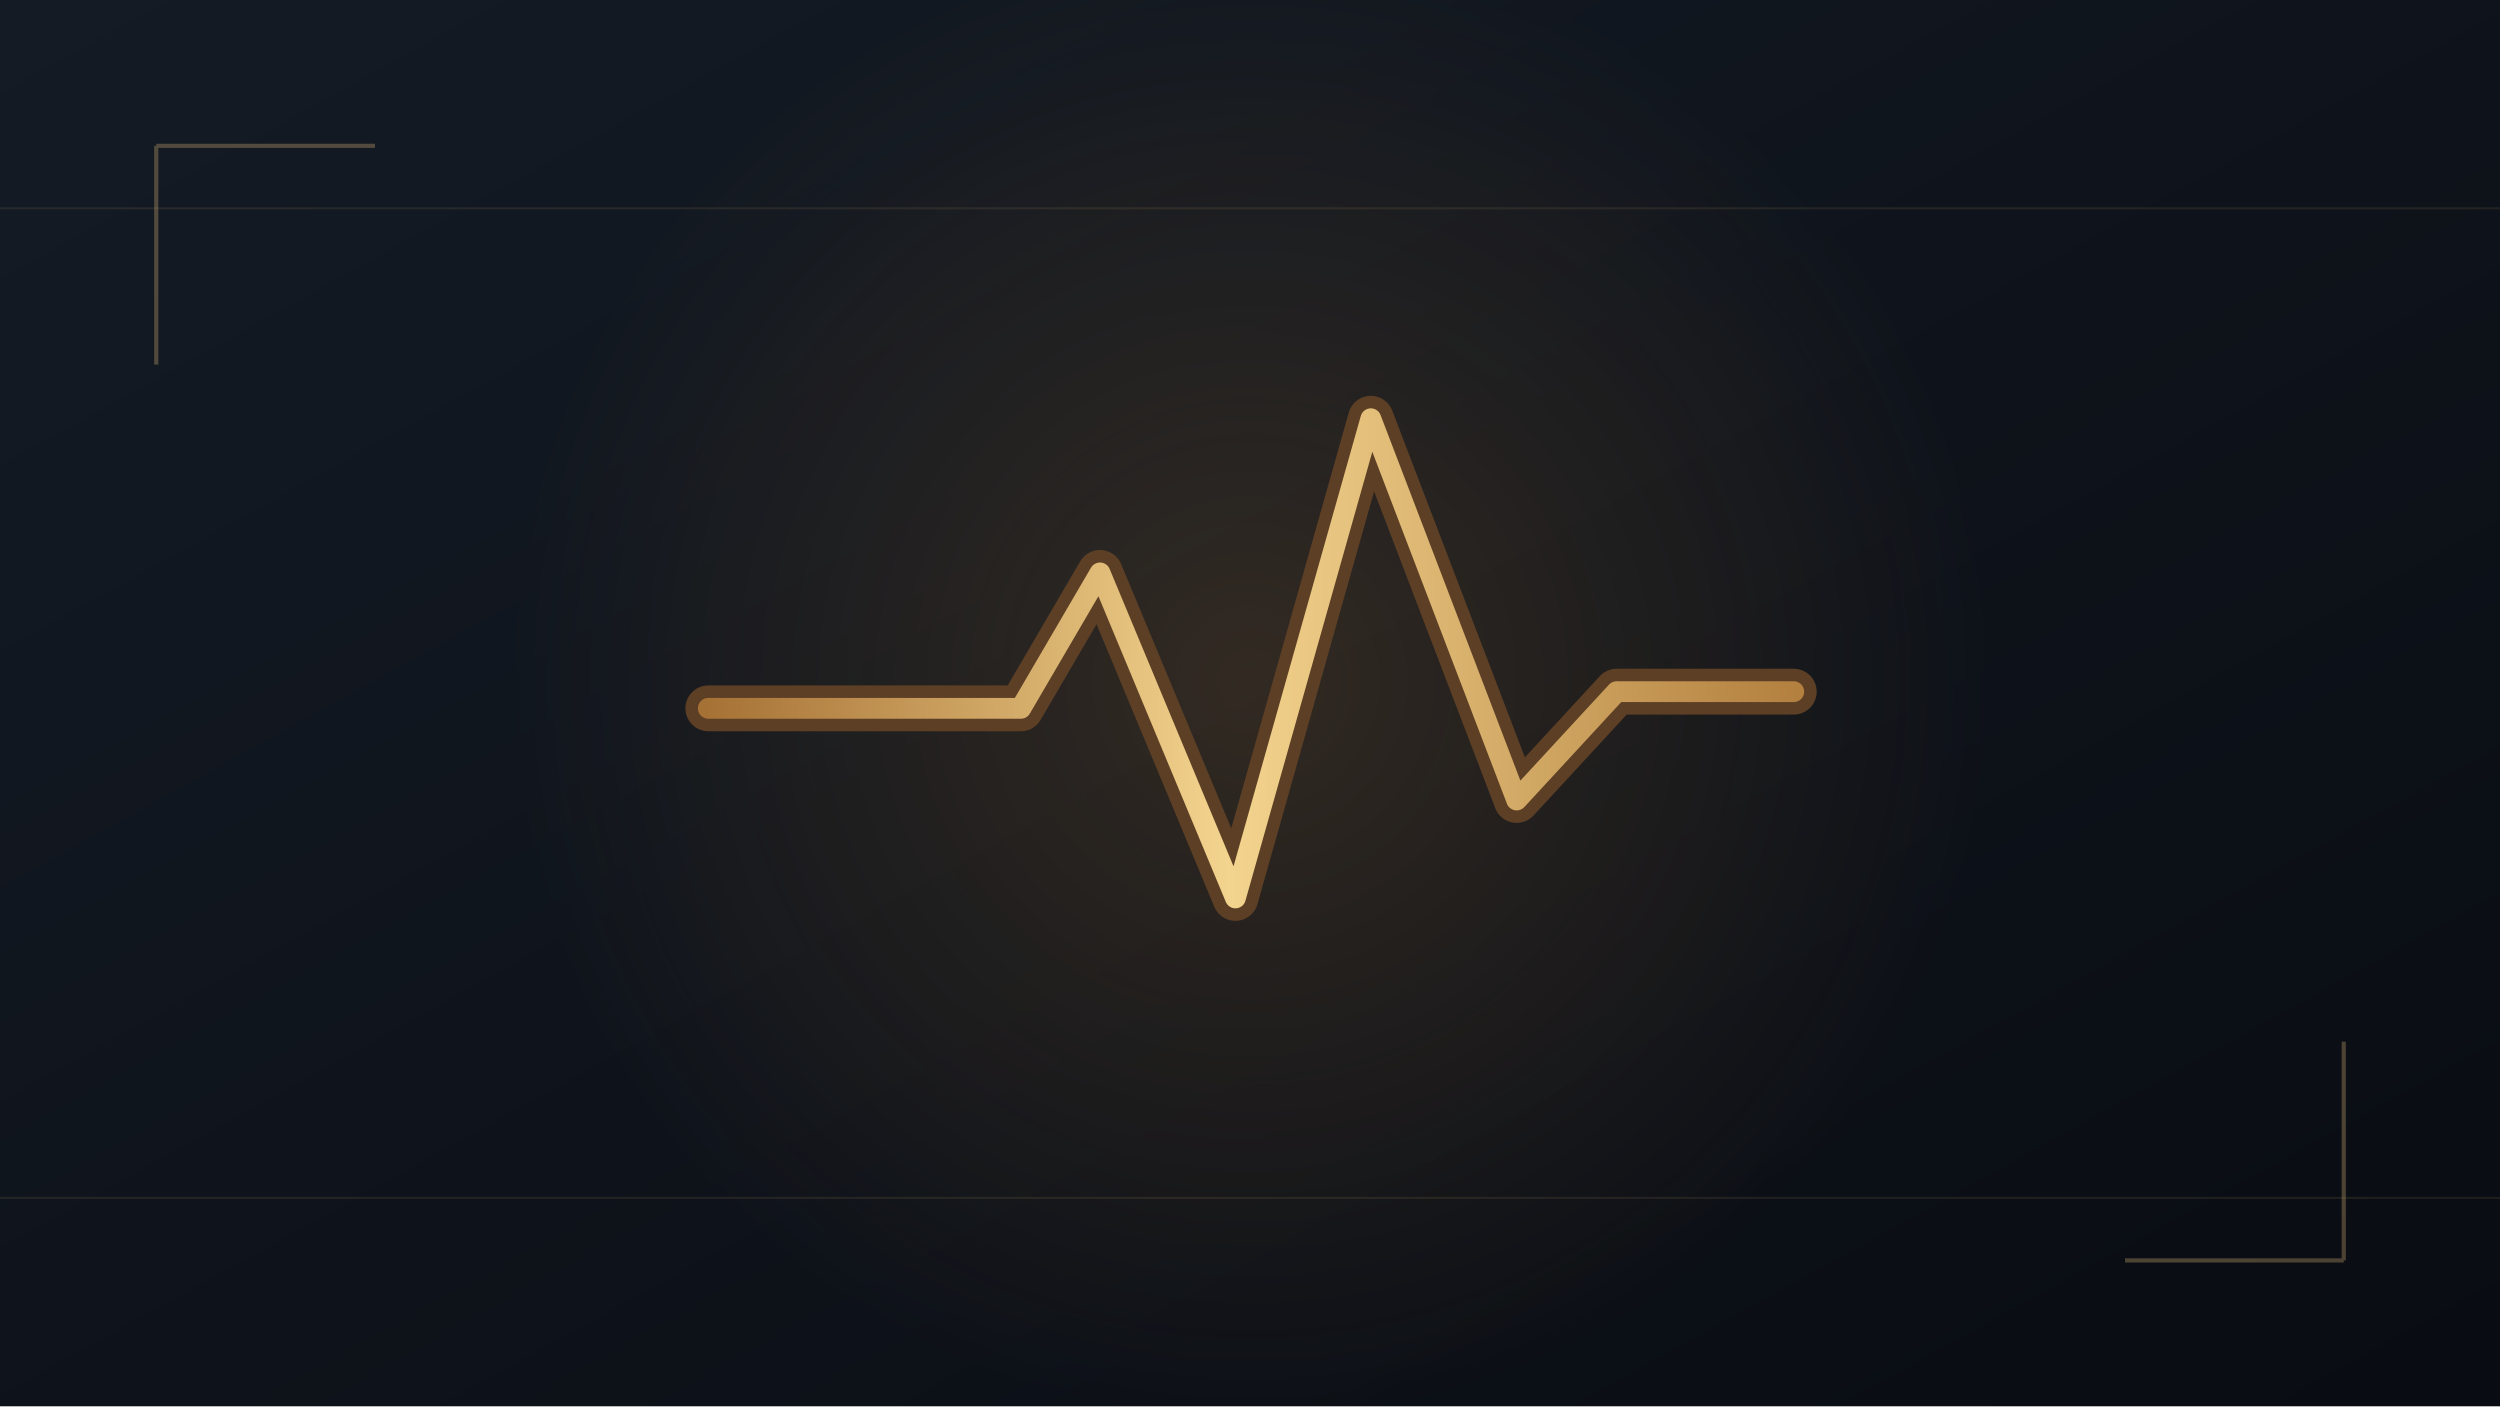
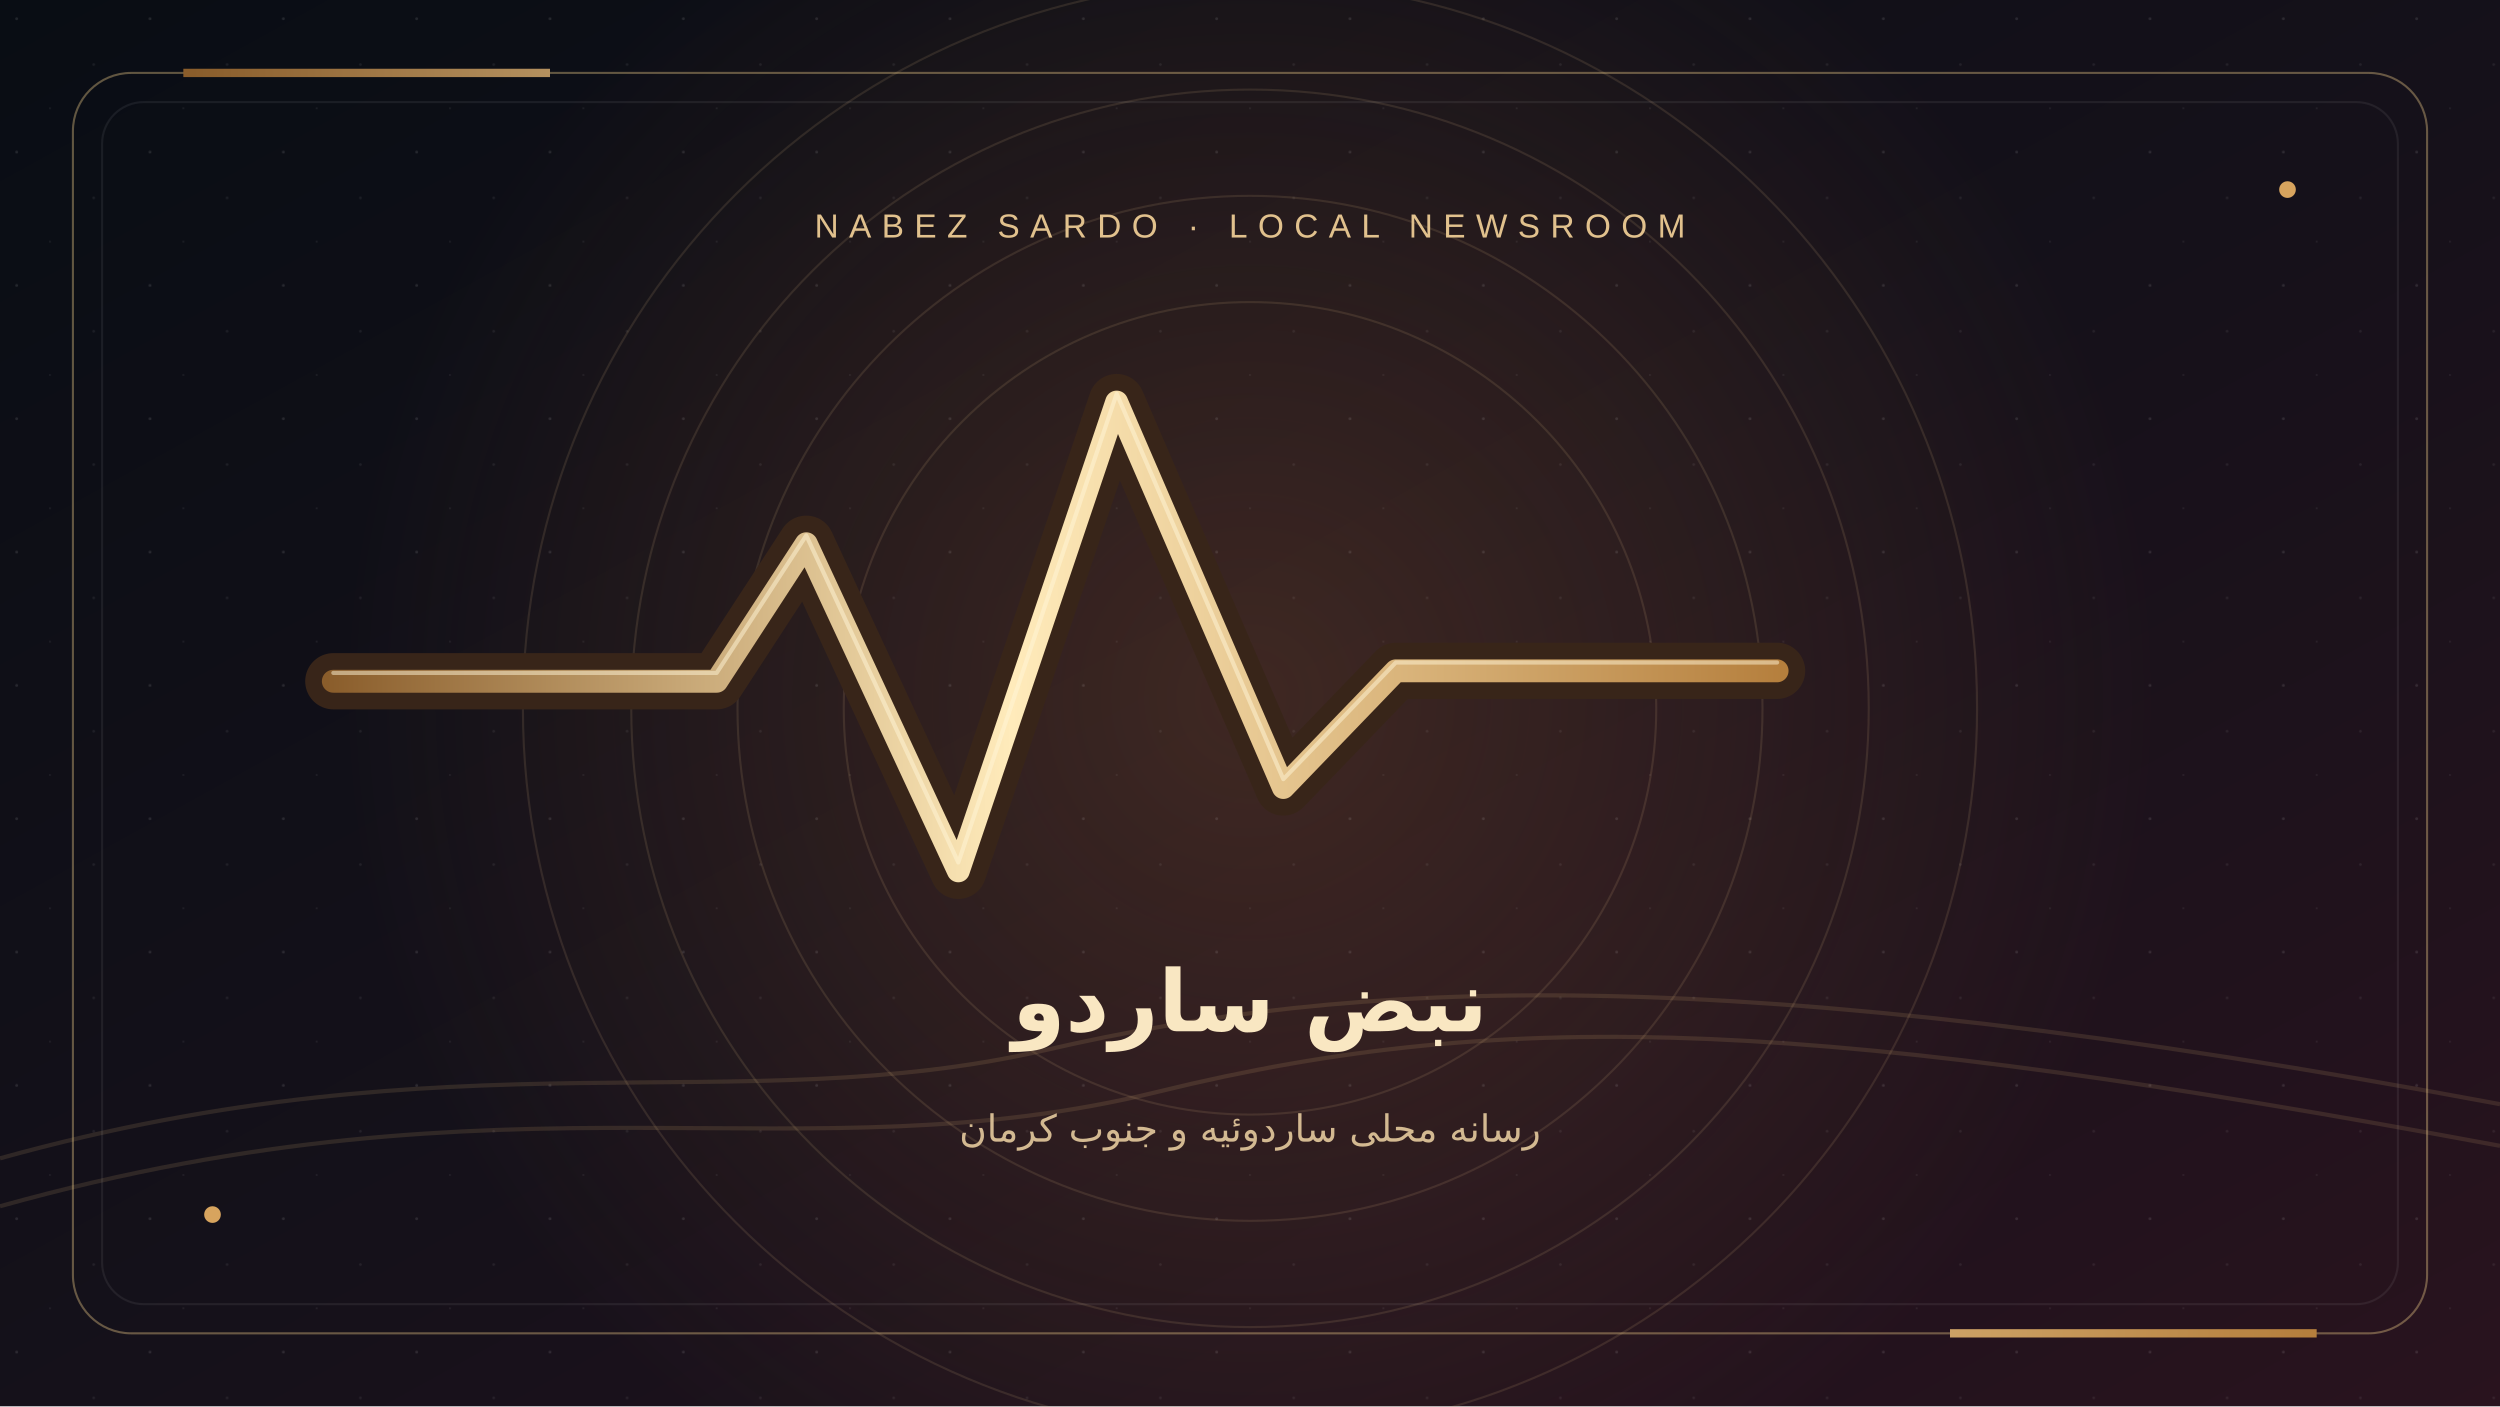
- <svg xmlns="http://www.w3.org/2000/svg" viewBox="0 0 1200 675" role="img" aria-label="نبض ساردو">
+ <svg xmlns="http://www.w3.org/2000/svg" width="1200" height="675" viewBox="0 0 1200 675" role="img" aria-label="کاور خبری نبض ساردو">
  <defs>
-     <linearGradient id="bg" x1="0" y1="0" x2="1" y2="1">
-       <stop stop-color="#141b25" />
-       <stop offset="1" stop-color="#090c12" />
+     <linearGradient id="bg" x2="1" y2="1">
+       <stop stop-color="#090d14" />
+       <stop offset=".52" stop-color="#15111a" />
+       <stop offset="1" stop-color="#29131e" />
    </linearGradient>
-     <linearGradient id="gold" x1="0" x2="1">
-       <stop stop-color="#a67135" />
-       <stop offset=".48" stop-color="#f3d48e" />
-       <stop offset="1" stop-color="#b3803f" />
+     <linearGradient id="gold" x2="1">
+       <stop stop-color="#8a5d2b" />
+       <stop offset=".47" stop-color="#ffebbb" />
+       <stop offset="1" stop-color="#b57f3d" />
    </linearGradient>
    <radialGradient id="glow">
-       <stop stop-color="#9d6d35" stop-opacity=".25" />
-       <stop offset="1" stop-color="#9d6d35" stop-opacity="0" />
+       <stop stop-color="#ad6339" stop-opacity=".28" />
+       <stop offset="1" stop-color="#ad6339" stop-opacity="0" />
    </radialGradient>
+     <pattern id="grain" width="64" height="64" patternUnits="userSpaceOnUse">
+       <circle cx="8" cy="9" r=".7" fill="#fff" opacity=".1" />
+       <circle cx="45" cy="31" r=".65" fill="#fff" opacity=".07" />
+       <circle cx="24" cy="52" r=".5" fill="#fff" opacity=".06" />
+     </pattern>
  </defs>
  <rect width="1200" height="675" fill="url(#bg)" />
-   <circle cx="600" cy="327" r="360" fill="url(#glow)" />
-   <path d="M0 575h1200M0 100h1200" stroke="#e4ba75" stroke-opacity=".1" />
-   <path d="M340 340h150l38-65 65 156 65-230 70 183 48-52h85" fill="none" stroke="#5c3f25" stroke-width="22" stroke-linecap="round" stroke-linejoin="round" />
-   <path d="M340 340h150l38-65 65 156 65-230 70 183 48-52h85" fill="none" stroke="url(#gold)" stroke-width="10" stroke-linecap="round" stroke-linejoin="round" />
-   <path d="M75 70h105M75 70v105M1125 605h-105M1125 605V500" fill="none" stroke="#d9b476" stroke-opacity=".32" stroke-width="2" />
+   <circle cx="600" cy="335" r="440" fill="url(#glow)" />
+   <rect width="1200" height="675" fill="url(#grain)" />
+   <g fill="none" stroke="#dfbd83" opacity=".13">
+     <circle cx="600" cy="340" r="195" />
+     <circle cx="600" cy="340" r="246" />
+     <circle cx="600" cy="340" r="297" />
+     <circle cx="600" cy="340" r="349" />
+   </g>
+   <path d="M0 556C220 495 354 538 502 504S826 460 1200 530M0 579C247 510 385 566 556 524S877 490 1200 550" fill="none" stroke="#e3b575" stroke-opacity=".14" stroke-width="2" />
+   <rect x="35" y="35" width="1130" height="605" rx="28" fill="none" stroke="#e9c985" stroke-opacity=".39" />
+   <rect x="49" y="49" width="1102" height="577" rx="20" fill="none" stroke="#ffffff" stroke-opacity=".07" />
+   <path d="M88 35h176M936 640h176" stroke="url(#gold)" stroke-width="4" />
+   <path d="M160 327h184l43-66 73 157 76-225 80 185 54-56h183" fill="none" stroke="#382519" stroke-width="27" stroke-linecap="round" stroke-linejoin="round" />
+   <path d="M160 327h184l43-66 73 157 76-225 80 185 54-56h183" fill="none" stroke="url(#gold)" stroke-width="11" stroke-linecap="round" stroke-linejoin="round" />
+   <path d="M160 323h184l43-66 73 157 76-225 80 185 54-56h183" fill="none" stroke="#fff6d8" stroke-opacity=".5" stroke-width="2" stroke-linecap="round" stroke-linejoin="round" />
+   <text x="600" y="495" text-anchor="middle" font-family="DejaVu Sans, sans-serif" font-size="41" font-weight="700" fill="#f9e7c2">نبض ساردو</text>
+   <text x="600" y="548" text-anchor="middle" font-family="DejaVu Sans, sans-serif" font-size="18" fill="#d3b991">رسانه محلی ساردوئیه و جنوب کرمان</text>
+   <text x="600" y="114" text-anchor="middle" font-family="Arial, sans-serif" font-size="16" letter-spacing="5" fill="#e1c18d">NABEZ SARDO  ·  LOCAL NEWSROOM</text>
+   <circle cx="102" cy="583" r="4" fill="#d7a45e" />
+   <circle cx="1098" cy="91" r="4" fill="#d7a45e" />
</svg>
